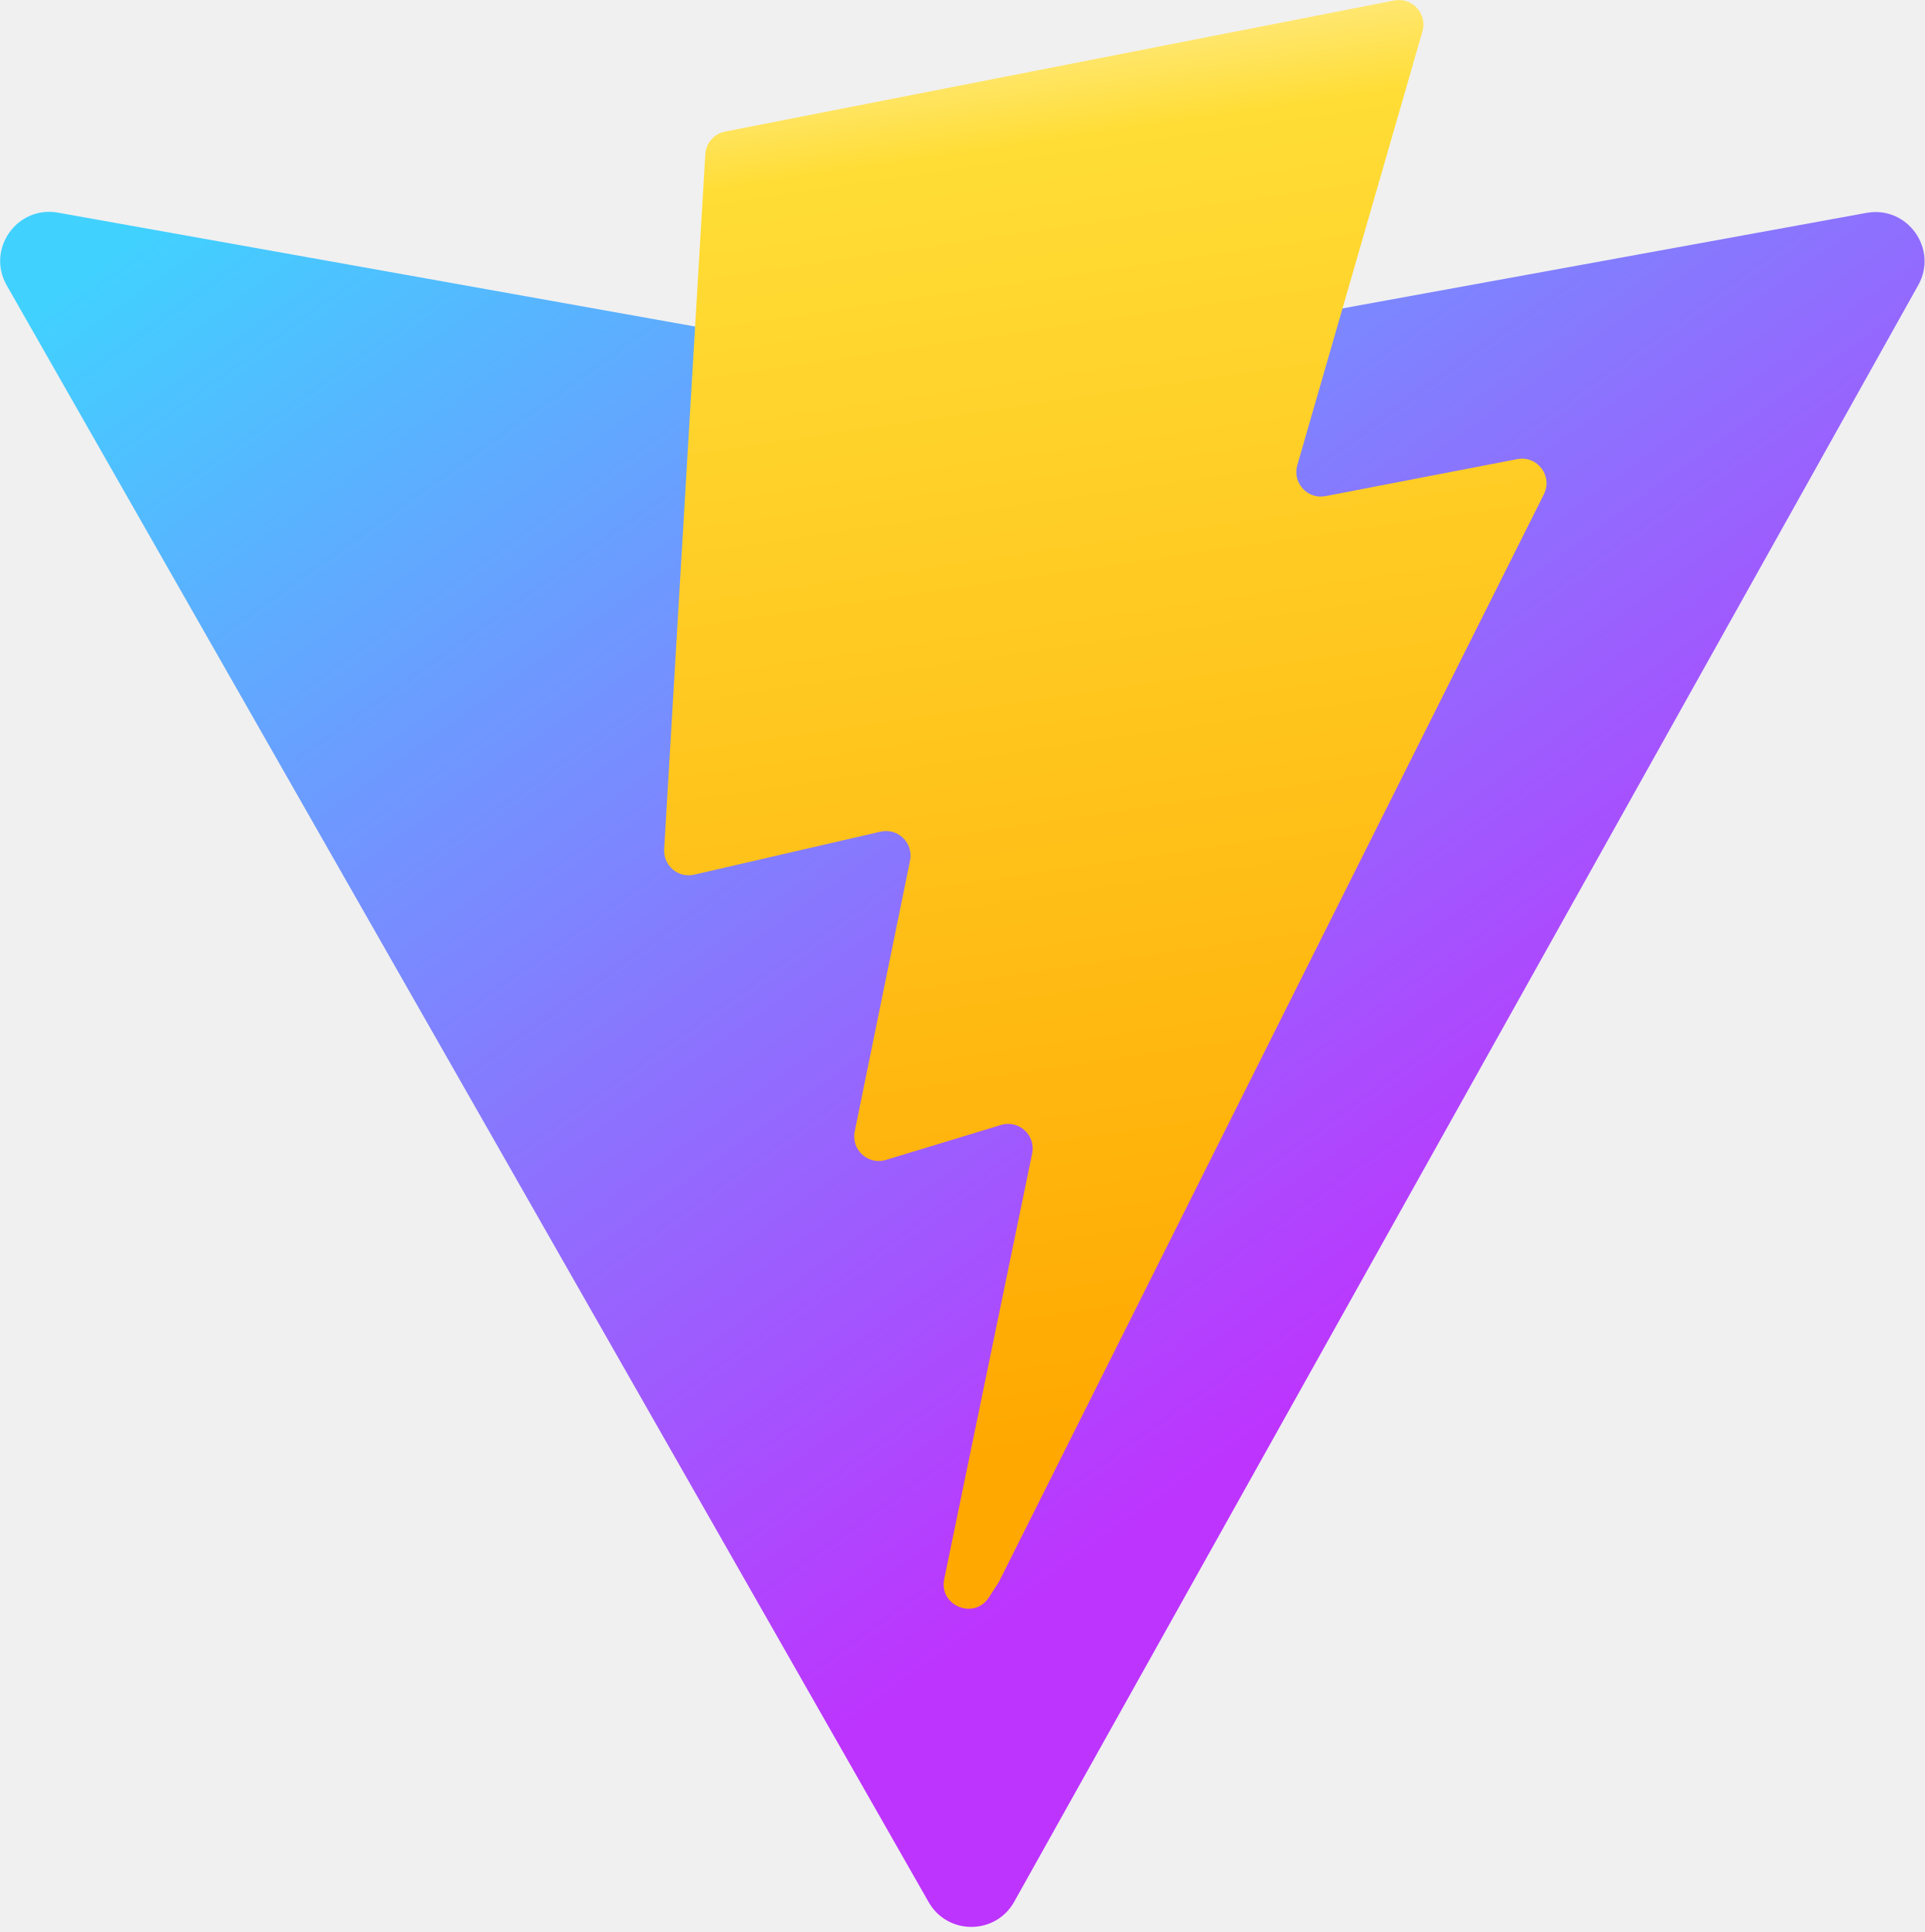
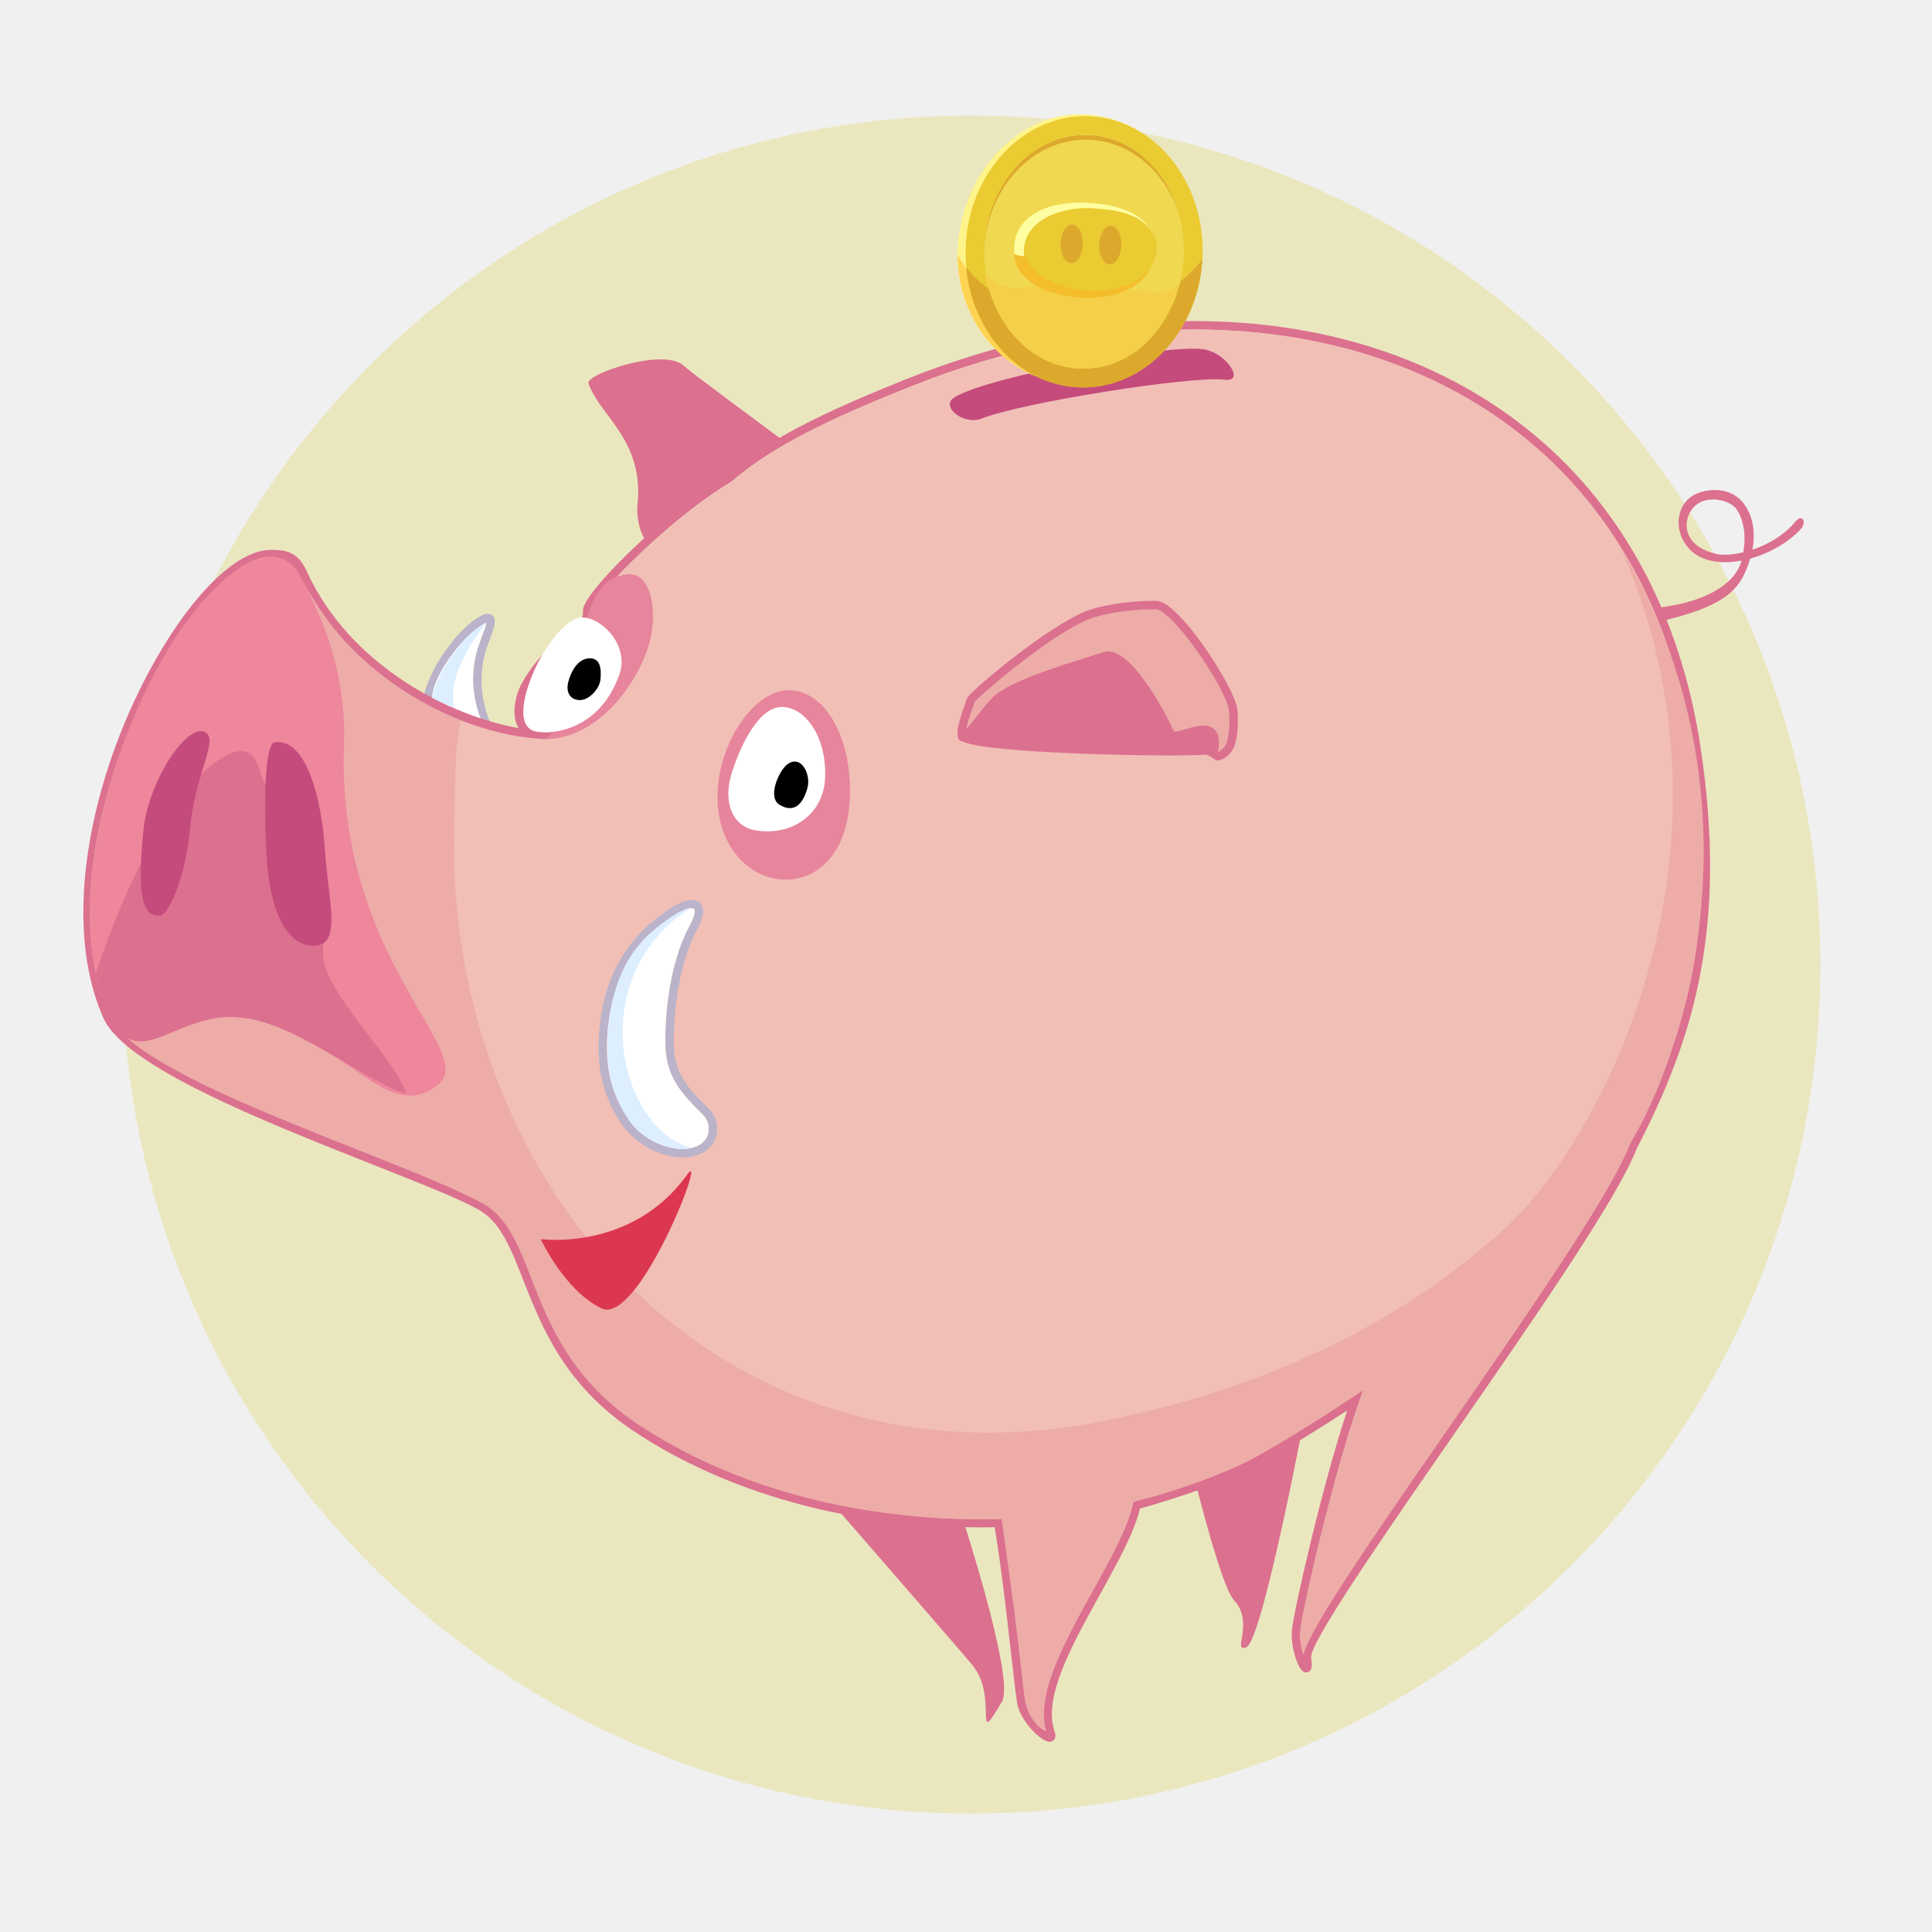
- <svg xmlns="http://www.w3.org/2000/svg" aria-hidden="true" role="img" class="iconify iconify--logos" width="31.88" height="32" preserveAspectRatio="xMidYMid meet" viewBox="0 0 256 257">
-   <defs>
-     <linearGradient id="IconifyId1813088fe1fbc01fb466" x1="-.828%" x2="57.636%" y1="7.652%" y2="78.411%">
-       <stop offset="0%" stop-color="#41D1FF" />
-       <stop offset="100%" stop-color="#BD34FE" />
-     </linearGradient>
-     <linearGradient id="IconifyId1813088fe1fbc01fb467" x1="43.376%" x2="50.316%" y1="2.242%" y2="89.03%">
-       <stop offset="0%" stop-color="#FFEA83" />
-       <stop offset="8.333%" stop-color="#FFDD35" />
-       <stop offset="100%" stop-color="#FFA800" />
-     </linearGradient>
-   </defs>
-   <path fill="url(#IconifyId1813088fe1fbc01fb466)" d="M255.153 37.938L134.897 252.976c-2.483 4.44-8.862 4.466-11.382.048L.875 37.958c-2.746-4.814 1.371-10.646 6.827-9.67l120.385 21.517a6.537 6.537 0 0 0 2.322-.004l117.867-21.483c5.438-.991 9.574 4.796 6.877 9.62Z" />
-   <path fill="url(#IconifyId1813088fe1fbc01fb467)" d="M185.432.063L96.44 17.501a3.268 3.268 0 0 0-2.634 3.014l-5.474 92.456a3.268 3.268 0 0 0 3.997 3.378l24.777-5.718c2.318-.535 4.413 1.507 3.936 3.838l-7.361 36.047c-.495 2.426 1.782 4.5 4.151 3.78l15.304-4.649c2.372-.72 4.652 1.36 4.15 3.788l-11.698 56.621c-.732 3.542 3.979 5.473 5.943 2.437l1.313-2.028l72.516-144.72c1.215-2.423-.88-5.186-3.54-4.672l-25.505 4.922c-2.396.462-4.435-1.77-3.759-4.114l16.646-57.705c.677-2.35-1.37-4.583-3.769-4.113Z" />
+ <svg xmlns="http://www.w3.org/2000/svg" t="1773597185454" class="icon" viewBox="0 0 1024 1024" version="1.1" p-id="10106" width="200" height="200">
+   <path d="M514.819 511.244m-450 0a450 450 0 1 0 900 0 450 450 0 1 0-900 0Z" fill="#EAE7BF" p-id="10107" />
+   <path d="M425.952 779.336l81.326 16.326s31.15 93.713 23.786 106.215c-15.767 26.768-1.777-2.539-15.494-19.116-8.581-10.369-89.618-103.425-89.618-103.425zM622.416 739.507l71.091 0.69s-24.114 129.443-32.909 132.874c-7.93 3.093 4.566-13.08-6.617-25.025-9.198-9.825-31.565-108.539-31.565-108.539z" fill="#DC708F" p-id="10108" />
+   <path d="M263.234 389.63l-3.869-0.128c-5.69-0.188-29.92-7.996-34.167-12.03l-0.476-0.452-0.156-0.638c-2.904-11.867 12.865-37.578 26.321-47.394 3.511-2.56 5.879-3.702 7.681-3.702 1.235 0 2.277 0.522 2.934 1.472 1.659 2.397 0.239 6.513-2.214 13.03-0.617 1.639-1.218 3.234-1.655 4.61-4.256 13.423-2.807 29.446 3.783 41.815l1.818 3.417z m-34.455-15.004c3.672 2.581 18.671 7.937 26.794 9.773-5.584-12.841-6.443-27.99-2.206-41.353 0.458-1.442 1.086-3.116 1.733-4.834 0.862-2.291 2.346-6.232 2.618-8.196-0.742 0.315-2.041 1.018-4.193 2.588-12.478 9.103-25.858 29.396-24.746 42.022z" fill="#BAB3C9" p-id="10109" />
+   <path d="M229.063 369.844c3.672 2.581 17.481 8.986 25.603 10.822-4.333-11.667-5.537-24.258-1.3-37.62 0.458-1.442 1.086-3.116 1.733-4.834 0.862-2.291 2.346-6.232 2.618-8.196-0.742 0.315-2.041 1.018-4.193 2.588-12.477 9.103-24.524 28.063-24.461 37.24z" fill="#FFFFFF" p-id="10110" />
+   <path d="M901.424 396.656c-10.638-71.479-42.699-130.203-92.718-169.825-46.794-37.069-107.621-56.661-175.902-56.661-50.006 0-101.223 10.327-152.229 30.694-26.212 10.467-48.705 20.342-67.429 31.198-11.103-8.206-48.051-35.559-50.524-37.997-10.411-10.266-52.363 4.355-50.741 9.077 6.036 17.564 29.609 29.918 25.987 64.529-0.519 4.963 0.595 12.625 3.577 17.567-18.503 16.882-33.038 33.522-32.445 38.466 0.191 1.591-0.496 4.032-1.224 6.615-0.275 0.98-0.557 1.982-0.812 3.002-7.867 1.691-21.825 13.529-30.21 28.466-4.455 7.933-5.382 18.339-2.112 23.69 0.09 0.147 0.186 0.292 0.287 0.433-35.204-6.134-89.372-32.345-112.495-83.438-4.786-10.575-11.971-11.024-18.813-11.024-15.143 0-34.508 16.414-53.127 45.034C53.338 393.598 29.155 481.72 54.83 539.637c11.336 25.571 84.562 54.567 143.4 77.865 24.8 9.82 46.217 18.303 55.963 23.972 11.147 6.486 16.448 19.964 23.16 37.028 9.701 24.667 21.776 55.366 58.039 79.69 49.363 33.112 114.996 51.348 184.81 51.348 2.34 0 4.67-0.02 6.995-0.061 3.56 21.483 6.603 48.365 8.842 68.148 1.453 12.836 2.502 22.112 3.195 25.639 1.801 9.169 12.611 19.925 17.075 19.925 1.031 0 1.945-0.452 2.506-1.243 1.084-1.53 0.365-3.577 0.129-4.25-6.263-17.886 9.128-45.66 24.013-72.518 9.296-16.776 18.094-32.654 21.286-45.62 20.543-5.773 49.045-15.312 63.701-23.784 19.04-11.005 31.454-18.59 46.11-28.224-13.146 39.417-28.349 106.43-29.269 116.047-0.833 8.699 2.526 18.771 5.111 21.616 0.741 0.815 1.56 1.228 2.437 1.228h0.002c0.78 0 1.495-0.332 2.015-0.933 0.826-0.955 1.239-2.504 0.581-6.953-1.112-7.517 39.382-65.932 75.11-117.472 43.003-62.036 87.467-126.18 97.381-152.195 30.613-58.858 48.101-117.496 34.002-212.234z m-38.029 210.281l-0.109 0.24c-9.626 25.423-56.002 92.325-96.922 151.354-44.329 63.948-72.713 105.362-75.647 118.156-1.066-3.512-1.903-8.186-1.475-12.665 0.961-10.028 17.7-83.385 31.185-121.226l2.264-6.352-5.614 3.739c-17.128 11.411-30.088 19.416-51.368 31.716-14.602 8.439-43.571 18.043-63.941 23.703l-1.298 0.361-0.288 1.315c-2.758 12.565-11.686 28.674-21.138 45.73-14.934 26.95-30.361 54.79-24.846 74.491-3.518-2.644-9.396-9.112-10.57-15.095-0.658-3.35-1.753-13.028-3.14-25.281-2.312-20.425-5.478-48.396-9.196-70.296l-0.323-1.908-1.934 0.044c-2.936 0.068-5.873 0.101-8.83 0.101-68.937 0-133.684-17.965-182.317-50.587-35.104-23.548-46.894-53.524-56.368-77.614-6.751-17.165-12.581-31.989-25.073-39.257-10.037-5.839-31.599-14.376-56.566-24.264-55.016-21.784-130.362-51.621-140.957-75.518-14.91-33.636-10.869-73.774-4.854-101.522 7.36-33.948 22.004-69.441 40.179-97.378 17.515-26.925 35.974-42.999 49.375-42.999 5.27 0 9.779 2.536 13.405 7.538 33.082 64.453 99.727 88.972 134.271 88.412 0 0 1.643 0 4.44-0.559 2.797-0.559 1.399-4.021 1.399-4.021-15.384 2.797-17.023-3.055-17.761-4.266-2.112-3.455-2.643-12.059 1.282-19.048 9.045-16.113 23.536-26.39 28.117-26.39l1.832 0.015 0.376-1.794c0.298-1.42 0.707-2.872 1.102-4.278 0.852-3.027 1.656-5.885 1.364-8.257 0.501-6.126 40.287-47.82 73.987-67.794l0.327-0.236c22.098-19.198 53.748-33.962 94.473-50.225 50.476-20.156 101.133-30.375 150.569-30.375 67.263 0 127.126 19.258 173.123 55.693 49.112 38.904 80.603 96.643 91.071 166.976 13.929 93.608-3.361 151.499-33.606 209.621z" fill="#DC708F" p-id="10111" />
+   <path d="M531.158 804.973l0.323 1.908c3.718 21.9 6.884 49.871 9.196 70.296 1.388 12.252 2.482 21.931 3.14 25.281 1.173 5.983 7.052 12.451 10.57 15.095-5.515-19.702 9.912-47.541 24.846-74.491 9.451-17.055 18.38-33.165 21.137-45.73l0.288-1.315 1.298-0.361c20.37-5.66 49.34-15.264 63.941-23.703 21.279-12.301 34.24-20.305 51.368-31.716l5.614-3.739-2.264 6.352c-13.485 37.841-30.224 111.198-31.185 121.226-0.428 4.48 0.409 9.154 1.475 12.665 2.935-12.794 31.318-54.208 75.647-118.156 40.92-59.029 87.297-125.931 96.922-151.354l0.109-0.24c30.245-58.122 47.535-116.012 33.602-209.623-10.467-70.333-41.958-128.071-91.07-166.976-45.996-36.435-105.86-55.693-173.123-55.693-49.436 0-100.093 10.219-150.569 30.375-40.725 16.262-72.375 31.027-94.473 50.225l-0.327 0.236c-33.699 19.974-73.485 61.668-73.987 67.794 0.293 2.372-0.511 5.23-1.364 8.257-0.396 1.405-0.804 2.857-1.102 4.278l-0.376 1.794-1.832-0.015c-4.581 0-19.072 10.277-28.117 26.39-3.925 6.989-3.813 15.559-1.701 19.013 0.739 1.211 3.831 3.712 14.405 4.65l-1.364 3.636-4.37 0.35c-34.963-1.678-97.518-23.715-130.6-88.167-3.626-5.002-8.136-7.538-13.405-7.538-13.401 0-31.859 16.074-49.375 42.999-18.175 27.937-32.82 63.43-40.179 97.378-6.015 27.749-10.055 67.887 4.854 101.522 10.595 23.897 85.941 53.734 140.957 75.518 24.967 9.888 46.53 18.426 56.566 24.264 12.492 7.268 18.322 22.092 25.073 39.257 9.474 24.09 21.264 54.066 56.368 77.614 48.633 32.623 113.38 50.587 182.317 50.587 2.958 0 5.895-0.033 8.83-0.101l1.937-0.042z" fill="#F1BFB6" p-id="10112" />
+   <path d="M556.231 919.923l-0.041 1.237 0.056-1.239z" fill="#B841D5" p-id="10113" />
+   <path d="M530.898 805.128s7.204 51.022 9.513 71.439c1.388 12.265 2.378 21.677 3.056 25.306 2.178 11.64 10.72 16.003 10.647 15.649-4.275-20.814 7.961-43.494 23.218-71.023 9.487-17.12 20.659-37.096 22.967-50.664 7.475-0.994 42.888-11.284 66.259-24.157 24.582-13.54 54.878-34.351 55.899-34.867-11.706 33.608-26.598 89.324-32.222 121.424-1.301 7.424-1.86 10.501 0.517 18.333 4.336-14.265 34.382-58.448 75.54-117.826 40.957-59.088 87.362-126.059 97.032-151.594 28.79-45.564 74.695-183.736-4.329-316.89 70.764 161.1-10.761 314.549-61.003 360.467-55.125 50.382-126.212 84.714-211.283 102.043-24.617 5.015-49.061 7.162-72.653 6.384-79.361-2.617-151.06-38.691-201.886-101.578-47.99-59.378-73.992-139.59-71.339-220.065 0.569-17.269-0.286-38.025 3.301-55.6-40.839-17.578-66.081-40.068-86.366-78.844-3.612-5.025-8.232-7.743-13.635-7.921-13.388-0.441-31.151 14.259-48.731 40.332-37.271 55.278-63.066 145.195-37.46 202.96 10.76 24.273 84.23 52.156 139.408 74.008 24.926 9.87 49.254 20.035 59.224 25.834 12.193 7.093 18.491 22.125 24.875 38.795 10.067 26.284 22.425 55.774 58.693 79.176 45.973 29.664 103.072 46.618 168.068 48.89 7.485 0.259 22.69-0.011 22.69-0.011z" fill="#EDACA7" p-id="10114" />
+   <path d="M59.671 539.859c14.009 24.735 28.287 1.072 56.664-0.612 59.586-3.538 85.914 61.285 116.259 35.256 20.423-17.519-54.358-66.55-50.286-180.271 1.694-47.305-19.926-81.808-23.042-88.591s-12.538-17.193-32.446-4.289c-52.811 34.229-102.704 175.73-67.149 238.507z" fill="#EE869C" p-id="10115" />
+   <path d="M171.196 505.498c1.694-47.305-28.58-85.222-31.697-92.005s-3.719-23.606-23.628-10.702c-25.318 16.41-50.27 68.008-65.107 113.016 1.959 8.834 3.781 17.12 7.806 24.227 14.009 24.735 28.458 4.094 56.501-0.559 33.258-5.519 72.173 31.052 99.985 40.238-3.03-15.798-44.554-54.817-43.86-74.215z" fill="#DC708F" p-id="10116" />
+   <path d="M450.505 417.132c0.735 34.134-16.632 49.686-35.108 49.077-18.476-0.609-35.994-18.096-35.08-45.81 0.914-27.714 19.914-55.16 38.389-54.551 18.476 0.61 31.202 23.562 31.799 51.284z" fill="#E7859C" p-id="10117" />
+   <path d="M172.195 450.128c1.716 26.834 9.099 50.007-4.993 51.104-14.923 1.162-24.029-18.365-25.744-45.199-1.716-26.834-1.394-61.794 4.078-62.6 16.751-2.467 24.943 29.861 26.659 56.695zM100.762 438.863c-2.615 27.908-11.595 45.504-15.455 46.187-11.702 2.073-12.002-16.345-9.387-44.253s24.791-59.767 33.629-52.205c5.576 4.77-6.172 22.364-8.787 50.271z" fill="#C54B7C" p-id="10118" />
+   <path d="M437.328 412.356c-0.736 19.201-17.665 31.047-37.091 27.719-11.813-2.024-17.492-14.786-12.208-30.998 5.207-15.977 14.789-34.765 26.767-34.37 11.978 0.395 23.382 15.488 22.532 37.649z" fill="#FFFFFF" p-id="10119" />
+   <path d="M427.955 417.629c-2.037 7.495-6.458 14.051-14.968 8.809-3.681-2.267-3.231-8.582-0.661-14.243 2.414-5.316 5.935-9.425 10.132-8.389 4.198 1.035 7.028 8.189 5.497 13.823z" fill="" p-id="10120" />
+   <path d="M286.611 656.771s48.391 6.623 77.527-34.105c11.672-16.317-25.607 80.355-45.333 70.797-19.727-9.558-32.194-36.692-32.194-36.692z" fill="#DC3751" p-id="10121" />
+   <path d="M310.806 327.871c4.115-11.958 7.895-20.614 19.991-23.218 13.742-2.958 17.151 16.646 14.466 31.486-3.792 20.961-26.065 56.291-57.881 55.697 8.671-2.517 3.252-7.412 12.147-13.482 11.175-7.626 28.083-22.292 26.782-31.677-2.506-18.067-15.505-18.806-15.505-18.806z" fill="#E7859C" p-id="10122" />
+   <path d="M877.219 322.223c24.888-2.454 42.252-11.804 45.788-25.022 4.281-15.999-0.925-25.251-3.011-27.801-4.126-5.041-19.38-8.528-24.81 3.213-2.449 5.294-2.823 16.652 14.194 20.934 9.096 2.289 31.118-3.315 42.113-17.01 3.596-4.48 6.408 0.005 2.975 3.819-14.673 16.302-49.754 26.164-61.541 7.48-5.536-8.775-3.51-19.213 2.758-24.096 6.269-4.883 20.689-6.76 28.23 2.791 6.986 8.848 7.442 21.952 1.397 36.017-4.8 11.167-13.354 19.406-45.224 26.727-0.566-1.671-2.869-7.052-2.869-7.052z" fill="#DC708F" p-id="10123" />
+   <path d="M361.834 613.429c-12.137 0-25.512-7.36-32.527-17.899-7.237-10.874-15.025-27.027-10.973-55.652 4.734-33.44 23.241-49.262 36.749-58.254 8.023-5.34 14.392-5.94 16.72-2.028 1.643 2.758 0.905 7.056-2.193 12.773-9.508 17.543-12.697 42.759-12.511 60.506 0.166 15.843 6.87 23.216 18.705 34.887 2.854 2.815 4.415 6.838 4.283 11.037-0.127 4.021-1.795 7.624-4.697 10.146-3.375 2.933-8.063 4.484-13.556 4.484z m4.854-131.973c-0.984 0-3.845 0.379-9.125 3.894-12.791 8.515-30.315 23.496-34.797 55.156-3.842 27.13 3.469 42.333 10.267 52.547 6.232 9.361 18.076 15.902 28.801 15.902 4.399 0 8.071-1.171 10.621-3.387 1.949-1.694 3.071-4.148 3.159-6.907 0.092-2.915-1.012-5.797-2.952-7.712-12.348-12.174-19.857-20.81-20.038-38.025-0.093-8.885 0.574-39.663 13.051-62.687 2.729-5.035 2.719-7.618 2.284-8.351-0.171-0.286-0.599-0.43-1.271-0.43z" fill="#BAB3C9" p-id="10124" />
+   <path d="M366.688 481.456c-0.984 0-3.845 0.379-9.125 3.894-12.791 8.515-30.315 23.496-34.797 55.156-3.842 27.13 3.469 42.333 10.267 52.547 6.232 9.361 18.076 15.902 28.801 15.902 4.399 0 8.071-1.171 10.621-3.387 1.949-1.694 3.071-4.148 3.159-6.907 0.092-2.915-1.012-5.797-2.952-7.712-12.348-12.174-19.857-20.81-20.038-38.025-0.093-8.885 0.574-39.663 13.051-62.687 2.729-5.035 2.719-7.618 2.284-8.351-0.171-0.286-0.599-0.43-1.271-0.43z" fill="#FFFFFF" p-id="10125" />
+   <path d="M655.645 375.078c-1.943-11.549-30.571-56.232-42.592-56.601a63.95 63.95 0 0 0-2.03-0.029c-10.747 0-30.331 2.055-40.118 7.653-21.553 10.622-57.211 40.994-58.23 43.764-4.301 11.688-6.019 17.529-4.833 21.242 0.376 1.177 1.389 1.937 2.581 1.937l0.004-0.001c12.175 6.564 114.454 8.257 127.88 6.952 2.625-0.255 5.594 3.053 6.84 3.053h0.002c3.359 0 7.626-3.568 9.134-7.637 2.191-5.914 2.053-16.224 1.362-20.333z" fill="#DC708F" p-id="10126" />
+   <path d="M637.917 384.577c2.736 0 4.831 0.848 6.234 2.52 1.868 2.227 2.347 5.738 1.462 10.737-0.05 0.288-0.07 0.51-0.074 0.676 1.27-0.356 3.643-2.21 4.55-4.654 1.857-5.022 1.731-14.548 1.143-18.034-0.929-5.524-8.028-18.562-16.883-31.003-10.603-14.899-18.541-21.78-21.43-21.868-9.077-0.263-30.204 1.551-39.913 7.1-21.918 10.807-53.392 38.647-56.255 41.697-1.766 4.802-3.955 10.803-4.61 14.745 1.657-1.88 3.809-4.605 5.557-6.819 3.539-4.482 7.198-9.117 9.836-11.294 9.353-7.717 34.572-15.594 49.641-20.299 3.02-0.943 5.636-1.759 7.633-2.421a7.936 7.936 0 0 1 2.498-0.397c14.352 0 33.134 38.023 34.867 42.421 0.092 0.017 0.243 0.036 0.465 0.036 1.394 0 3.728-0.67 5.987-1.317 2.983-0.857 6.364-1.826 9.292-1.826z" fill="#EDACA7" p-id="10127" />
+   <path d="M328.221 357.697c-10.608 29.366-35.249 31.608-43.881 30.083-10.289-1.818-7.822-16.904-1.55-31.581 5.053-11.825 16.72-29.217 26.174-28.906 10.443 0.345 24.774 15.133 19.257 30.404z" fill="#FFFFFF" p-id="10128" />
+   <path d="M318.265 360.047c-0.461 5.069-6.07 11.179-11.157 11.012-5.087-0.168-7.298-4.375-5.882-9.703 2.074-7.803 6.486-12.603 11.573-12.436 5.088 0.167 6.046 4.747 5.466 11.127z" fill="" p-id="10129" />
+   <path d="M505.896 210.577c19.407-11.764 115.052-28.456 132.316-25.406 12.235 2.161 21.703 17.446 11.047 16.076-17.292-2.224-107.899 12.154-128.849 20.559-9.611 3.855-22.416-6.439-14.514-11.229z" fill="#C54B7C" p-id="10130" />
+   <path d="M571.051 203.216c-33.948 1.361-64.728-30.686-63.421-70.311 1.307-39.626 31.439-73.385 66.054-72.244s61.024 30.15 59.718 69.776c-1.307 39.625-27.736 73.92-62.351 72.779z" fill="#FFF489" p-id="10131" />
+   <path d="M571.051 203.216c-33.948 1.361-64.728-30.686-63.421-70.311 1.307-39.626 31.439-73.385 66.054-72.244s61.024 30.15 59.718 69.776c-1.307 39.625-27.736 73.92-62.351 72.779z" fill="#FFF489" p-id="10132" />
+   <path d="M624.293 91.403c0 0.916-0.001 1.833-0.031 2.761-1.307 39.626-29.016 75.119-63.631 73.978-21.878 0.877-41.893-12.629-53.021-32.942-0.118 38.603 30.152 69.351 63.442 68.016 34.615 1.141 61.044-33.154 62.351-72.78 0.487-14.79-2.89-28.098-9.11-39.033z" fill="#FFD452" p-id="10133" />
+   <path d="M521.101 131.719a53.513 61.923 1.891 1 0 106.968 3.532 53.513 61.923 1.891 1 0-106.968-3.532Z" fill="#F0D850" p-id="10134" />
+   <path d="M521.439 134.187c1.127-34.18 25.986-61.1 55.525-60.126 25.637 0.845 46.362 22.429 50.655 50.462-3.414-29.236-24.595-52.083-50.987-52.953-29.539-0.974-54.398 25.945-55.525 60.126a71.506 71.506 0 0 0 0.788 13.189 71.916 71.916 0 0 1-0.456-10.698z" fill="#DCA92D" p-id="10135" />
+   <path d="M572.222 205.322c-34.615-1.141-61.714-34.307-60.408-73.933 1.307-39.626 30.532-70.934 65.147-69.793 34.615 1.141 61.713 34.307 60.407 73.933s-30.531 70.934-65.146 69.793z m4.412-133.814c-29.151-0.961-53.781 26.048-54.908 60.208-1.126 34.16 21.672 62.733 50.823 63.694 29.148 0.961 53.78-26.048 54.907-60.208 1.126-34.16-21.673-62.733-50.822-63.694z" fill="#EBCB32" p-id="10136" />
+   <path d="M625.602 149.216c-6.354 27.226-28.032 47.019-53.053 46.194-22.682-0.748-41.513-18.216-48.225-42.023-4.648-3.368-8.762-7.242-12.186-11.568 3.275 34.855 28.557 62.464 60.084 63.503 34.051 1.123 62.865-29.162 65.039-67.869-3.32 4.263-7.236 8.214-11.659 11.763z" fill="#DCA92D" p-id="10137" />
+   <path d="M610.431 137.431c-0.4 12.146-16.812 21.462-36.657 20.808-19.844-0.654-36.526-11.372-36.125-23.518 0.401-12.146 17.731-21.122 37.576-20.467 19.844 0.654 35.607 11.031 35.206 23.177z" fill="#F4BD2C" p-id="10138" />
+   <path d="M613.083 132.247c-1.069 13.609-15.396 22.439-35.24 21.785-19.844-0.654-35.607-11.031-35.206-23.177s16.812-21.462 36.657-20.808c19.844 0.654 34.741 10.085 33.789 22.2z" fill="#EBCB32" p-id="10139" />
+   <path d="M577.836 110.309c18.974 1.006 26.306 4.692 31.485 10.651-3.939-5.918-13.464-12.848-34.181-13.531-22.302-0.735-39.356 8.625-37.491 27.292 1.067 0.552 3.686 1.052 5.235 1.103-2.474-18.997 20.287-26.292 34.952-25.515z" fill="#FFFEA1" p-id="10140" />
+   <path d="M562.122 129.043a5.889 10.227 1.891 1 0 11.772 0.389 5.889 10.227 1.891 1 0-11.772-0.389Z" fill="#DCA92D" p-id="10141" />
+   <path d="M582.566 129.718a5.889 10.227 1.891 1 0 11.772 0.389 5.889 10.227 1.891 1 0-11.772-0.389Z" fill="#DCA92D" p-id="10142" />
+   <path d="M549.188 151.537c-7.145 0.385-18.429 4.044-27.293-6.652 5.877 29.203 26.756 49.675 50.656 50.463 25.271 0.833 45.846-17.854 52.336-44.933-5.835 6.865-15.737 3.926-27.398 3.335-17.312 7.801-39.891 2.922-48.301-2.213z" fill="#F4CF47" p-id="10143" />
+   <path d="M366.434 608.469c-39.741-11.292-56.592-91.947-0.104-127.399-2.411 0.267-6.368 2.129-10.23 4.7-15.598 10.382-28.814 23.586-33.126 54.04-3.753 26.503 2.652 42.243 10.531 54.08 8.849 13.294 27.195 16.781 32.929 14.579z" fill="#DDEEFF" p-id="10144" />
+   <path d="M257.835 329.797c-11.121 14.746-20.293 31.195-17.129 45.572-3.038-1.22-10.734-5-11.643-5.524 0.353-4.327 9.221-28.519 28.772-40.048z" fill="#DDEEFF" p-id="10145" />
</svg>
